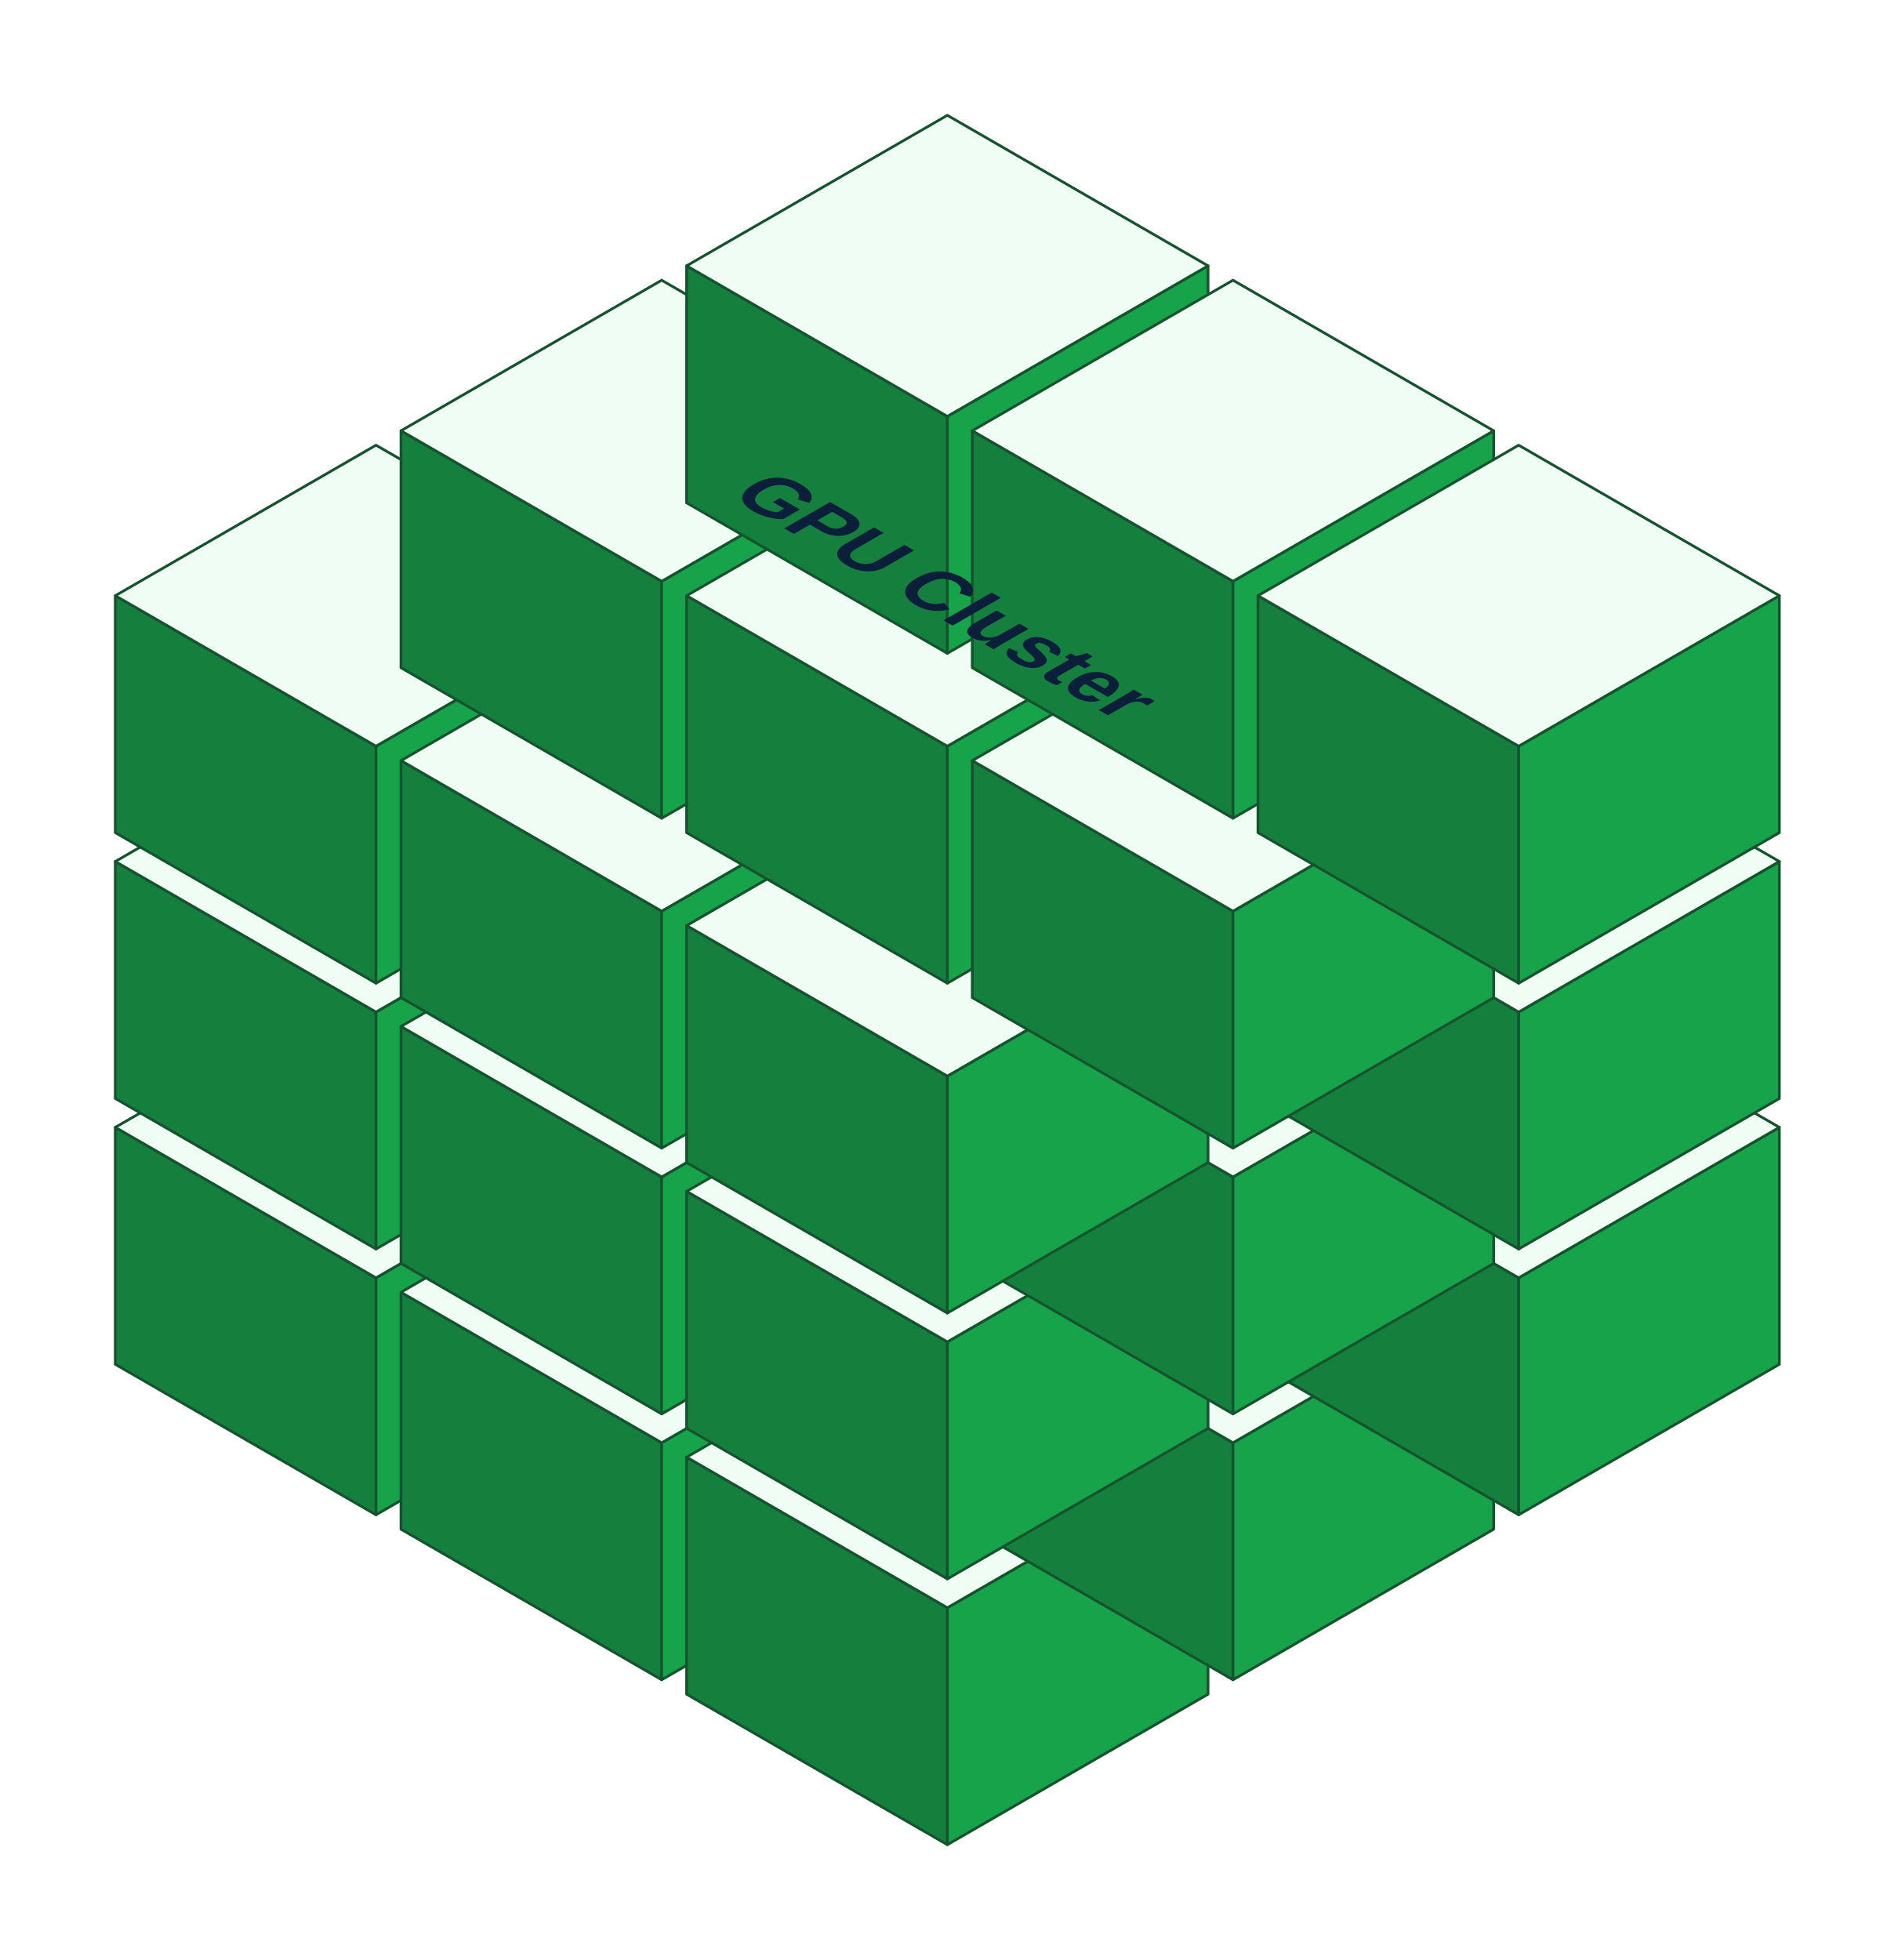
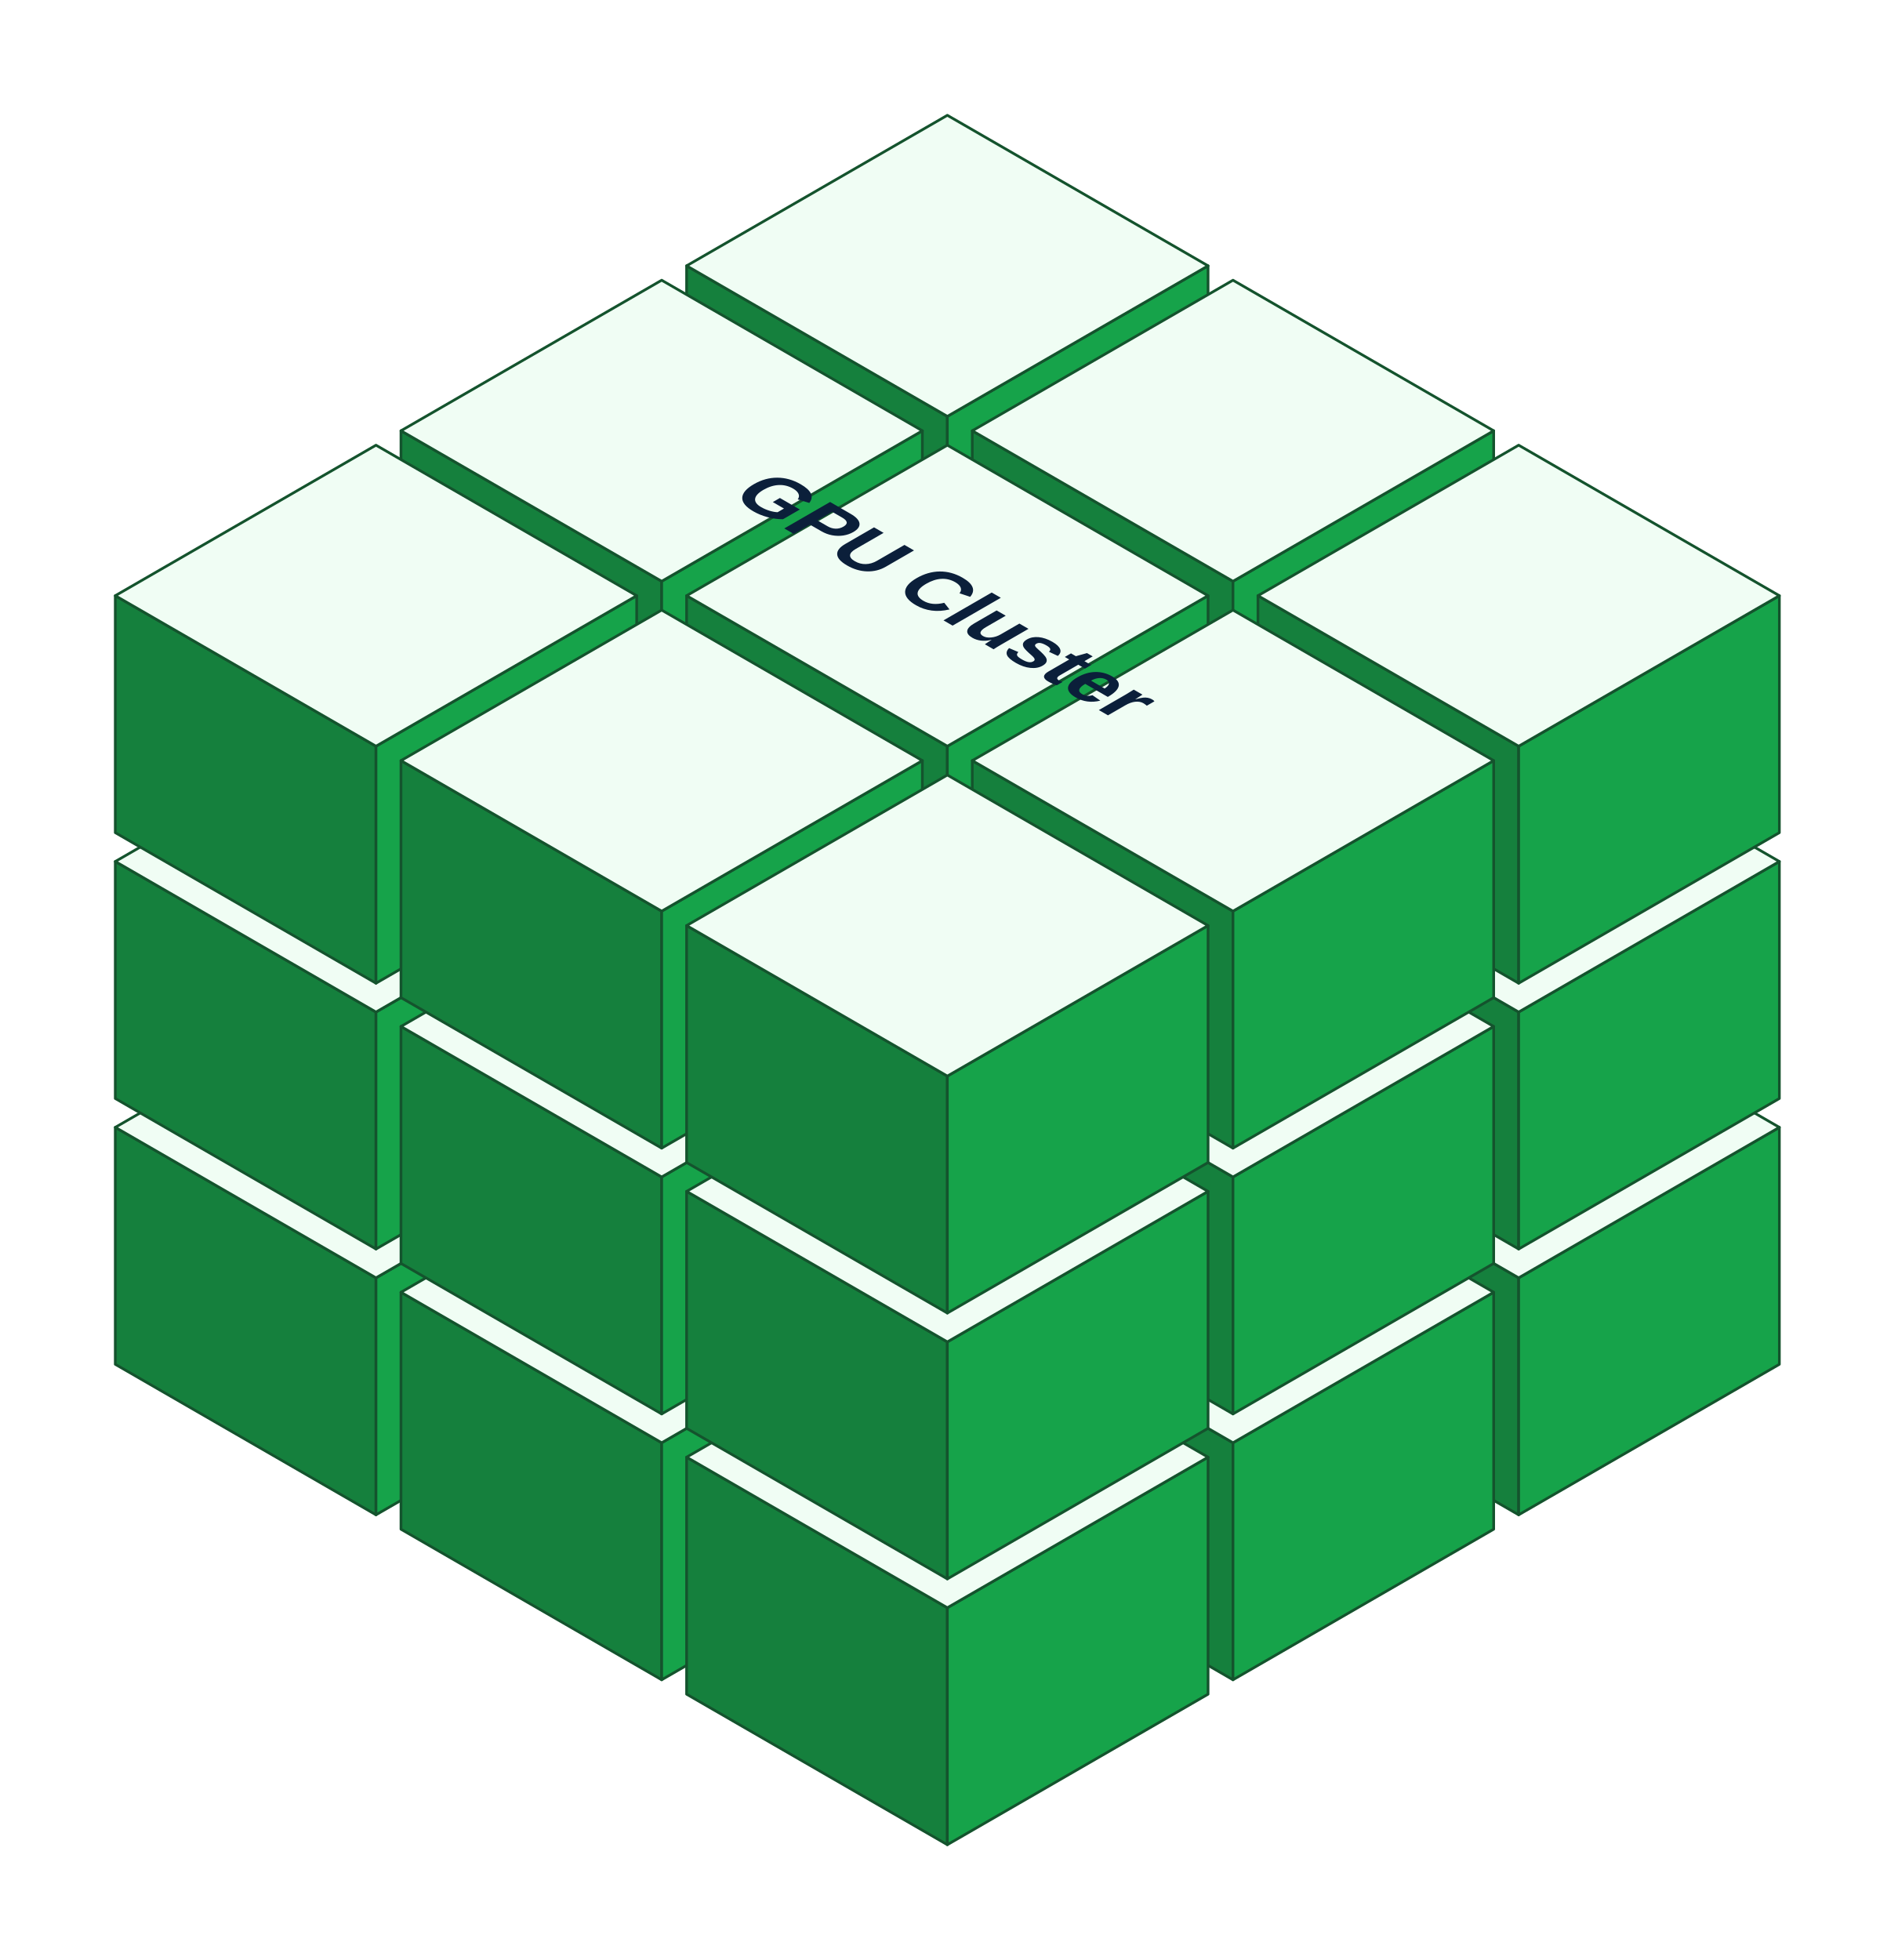
<svg xmlns="http://www.w3.org/2000/svg" viewBox="0 0 395 408" width="395" height="408">
  <g data-face="wrap">
-     <polygon data-face="cell-0-2-0-left" points="24.00,284.00 24.00,234.67 78.27,266.00 78.27,315.33" fill="#15803D" stroke="#14532D" stroke-width="0.56" stroke-linejoin="round" stroke-linecap="round" />
-     <polygon data-face="cell-0-2-0-right" points="132.54,284.00 132.54,234.67 78.27,266.00 78.27,315.33" fill="#16A34A" stroke="#14532D" stroke-width="0.56" stroke-linejoin="round" stroke-linecap="round" />
-     <polygon data-face="cell-0-2-0-top" points="78.27,203.33 132.54,234.67 78.27,266.00 24.00,234.67" fill="#F0FDF4" stroke="#14532D" stroke-width="0.56" stroke-linejoin="round" stroke-linecap="round" />
-     <polygon data-face="cell-1-2-0-left" points="83.47,318.33 83.47,269.00 137.74,300.33 137.74,349.67" fill="#15803D" stroke="#14532D" stroke-width="0.56" stroke-linejoin="round" stroke-linecap="round" />
-     <polygon data-face="cell-1-2-0-right" points="192.01,318.33 192.01,269.00 137.74,300.33 137.74,349.67" fill="#16A34A" stroke="#14532D" stroke-width="0.56" stroke-linejoin="round" stroke-linecap="round" />
-     <polygon data-face="cell-1-2-0-top" points="137.74,237.67 192.01,269.00 137.74,300.33 83.47,269.00" fill="#F0FDF4" stroke="#14532D" stroke-width="0.56" stroke-linejoin="round" stroke-linecap="round" />
-     <polygon data-face="cell-2-2-0-left" points="142.93,352.67 142.93,303.33 197.21,334.67 197.21,384.00" fill="#15803D" stroke="#14532D" stroke-width="0.56" stroke-linejoin="round" stroke-linecap="round" />
-     <polygon data-face="cell-2-2-0-right" points="251.48,352.67 251.48,303.33 197.21,334.67 197.21,384.00" fill="#16A34A" stroke="#14532D" stroke-width="0.56" stroke-linejoin="round" stroke-linecap="round" />
-     <polygon data-face="cell-2-2-0-top" points="197.21,272.00 251.48,303.33 197.21,334.67 142.93,303.33" fill="#F0FDF4" stroke="#14532D" stroke-width="0.56" stroke-linejoin="round" stroke-linecap="round" />
-     <polygon data-face="cell-0-1-0-left" points="83.47,249.67 83.47,200.33 137.74,231.67 137.74,281.00" fill="#15803D" stroke="#14532D" stroke-width="0.56" stroke-linejoin="round" stroke-linecap="round" />
-     <polygon data-face="cell-0-1-0-right" points="192.01,249.67 192.01,200.33 137.74,231.67 137.74,281.00" fill="#16A34A" stroke="#14532D" stroke-width="0.56" stroke-linejoin="round" stroke-linecap="round" />
-     <polygon data-face="cell-0-1-0-top" points="137.74,169.00 192.01,200.33 137.74,231.67 83.47,200.33" fill="#F0FDF4" stroke="#14532D" stroke-width="0.56" stroke-linejoin="round" stroke-linecap="round" />
-     <polygon data-face="cell-1-1-0-left" points="142.93,284.00 142.93,234.67 197.21,266.00 197.21,315.33" fill="#15803D" stroke="#14532D" stroke-width="0.56" stroke-linejoin="round" stroke-linecap="round" />
-     <polygon data-face="cell-1-1-0-right" points="251.48,284.00 251.48,234.67 197.21,266.00 197.21,315.33" fill="#16A34A" stroke="#14532D" stroke-width="0.56" stroke-linejoin="round" stroke-linecap="round" />
-     <polygon data-face="cell-1-1-0-top" points="197.21,203.33 251.48,234.67 197.21,266.00 142.93,234.67" fill="#F0FDF4" stroke="#14532D" stroke-width="0.56" stroke-linejoin="round" stroke-linecap="round" />
-     <polygon data-face="cell-2-1-0-left" points="202.40,318.33 202.40,269.00 256.67,300.33 256.67,349.67" fill="#15803D" stroke="#14532D" stroke-width="0.56" stroke-linejoin="round" stroke-linecap="round" />
-     <polygon data-face="cell-2-1-0-right" points="310.94,318.33 310.94,269.00 256.67,300.33 256.67,349.67" fill="#16A34A" stroke="#14532D" stroke-width="0.56" stroke-linejoin="round" stroke-linecap="round" />
-     <polygon data-face="cell-2-1-0-top" points="256.67,237.67 310.94,269.00 256.67,300.33 202.40,269.00" fill="#F0FDF4" stroke="#14532D" stroke-width="0.56" stroke-linejoin="round" stroke-linecap="round" />
    <polygon data-face="cell-0-0-0-left" points="142.93,215.33 142.93,166.00 197.21,197.33 197.21,246.67" fill="#15803D" stroke="#14532D" stroke-width="0.56" stroke-linejoin="round" stroke-linecap="round" />
    <polygon data-face="cell-0-0-0-right" points="251.48,215.33 251.48,166.00 197.21,197.33 197.21,246.67" fill="#16A34A" stroke="#14532D" stroke-width="0.56" stroke-linejoin="round" stroke-linecap="round" />
    <polygon data-face="cell-0-0-0-top" points="197.21,134.67 251.48,166.00 197.21,197.33 142.93,166.00" fill="#F0FDF4" stroke="#14532D" stroke-width="0.56" stroke-linejoin="round" stroke-linecap="round" />
    <polygon data-face="cell-1-0-0-left" points="202.40,249.67 202.40,200.33 256.67,231.67 256.67,281.00" fill="#15803D" stroke="#14532D" stroke-width="0.56" stroke-linejoin="round" stroke-linecap="round" />
    <polygon data-face="cell-1-0-0-right" points="310.94,249.67 310.94,200.33 256.67,231.67 256.67,281.00" fill="#16A34A" stroke="#14532D" stroke-width="0.56" stroke-linejoin="round" stroke-linecap="round" />
    <polygon data-face="cell-1-0-0-top" points="256.67,169.00 310.94,200.33 256.67,231.67 202.40,200.33" fill="#F0FDF4" stroke="#14532D" stroke-width="0.56" stroke-linejoin="round" stroke-linecap="round" />
+     <polygon data-face="cell-0-1-0-left" points="83.47,249.67 83.47,200.33 137.74,231.67 137.74,281.00" fill="#15803D" stroke="#14532D" stroke-width="0.56" stroke-linejoin="round" stroke-linecap="round" />
+     <polygon data-face="cell-0-1-0-right" points="192.01,249.67 192.01,200.33 137.74,231.67 137.74,281.00" fill="#16A34A" stroke="#14532D" stroke-width="0.56" stroke-linejoin="round" stroke-linecap="round" />
+     <polygon data-face="cell-0-1-0-top" points="137.74,169.00 192.01,200.33 137.74,231.67 83.47,200.33" fill="#F0FDF4" stroke="#14532D" stroke-width="0.56" stroke-linejoin="round" stroke-linecap="round" />
+     <polygon data-face="cell-0-0-1-left" points="142.93,160.00 142.93,110.67 197.21,142.00 197.21,191.33" fill="#15803D" stroke="#14532D" stroke-width="0.56" stroke-linejoin="round" stroke-linecap="round" />
+     <polygon data-face="cell-0-0-1-right" points="251.48,160.00 251.48,110.67 197.21,142.00 197.21,191.33" fill="#16A34A" stroke="#14532D" stroke-width="0.56" stroke-linejoin="round" stroke-linecap="round" />
+     <polygon data-face="cell-0-0-1-top" points="197.21,79.33 251.48,110.67 197.21,142.00 142.93,110.67" fill="#F0FDF4" stroke="#14532D" stroke-width="0.56" stroke-linejoin="round" stroke-linecap="round" />
    <polygon data-face="cell-2-0-0-left" points="261.87,284.00 261.87,234.67 316.14,266.00 316.14,315.33" fill="#15803D" stroke="#14532D" stroke-width="0.56" stroke-linejoin="round" stroke-linecap="round" />
    <polygon data-face="cell-2-0-0-right" points="370.41,284.00 370.41,234.67 316.14,266.00 316.14,315.33" fill="#16A34A" stroke="#14532D" stroke-width="0.56" stroke-linejoin="round" stroke-linecap="round" />
    <polygon data-face="cell-2-0-0-top" points="316.14,203.33 370.41,234.67 316.14,266.00 261.87,234.67" fill="#F0FDF4" stroke="#14532D" stroke-width="0.56" stroke-linejoin="round" stroke-linecap="round" />
+     <polygon data-face="cell-1-1-0-left" points="142.93,284.00 142.93,234.67 197.21,266.00 197.21,315.33" fill="#15803D" stroke="#14532D" stroke-width="0.56" stroke-linejoin="round" stroke-linecap="round" />
+     <polygon data-face="cell-1-1-0-right" points="251.48,284.00 251.48,234.67 197.21,266.00 197.21,315.33" fill="#16A34A" stroke="#14532D" stroke-width="0.56" stroke-linejoin="round" stroke-linecap="round" />
+     <polygon data-face="cell-1-1-0-top" points="197.21,203.33 251.48,234.67 197.21,266.00 142.93,234.67" fill="#F0FDF4" stroke="#14532D" stroke-width="0.56" stroke-linejoin="round" stroke-linecap="round" />
+     <polygon data-face="cell-0-2-0-left" points="24.00,284.00 24.00,234.67 78.27,266.00 78.27,315.33" fill="#15803D" stroke="#14532D" stroke-width="0.56" stroke-linejoin="round" stroke-linecap="round" />
+     <polygon data-face="cell-0-2-0-right" points="132.54,284.00 132.54,234.67 78.27,266.00 78.27,315.33" fill="#16A34A" stroke="#14532D" stroke-width="0.56" stroke-linejoin="round" stroke-linecap="round" />
+     <polygon data-face="cell-0-2-0-top" points="78.27,203.33 132.54,234.67 78.27,266.00 24.00,234.67" fill="#F0FDF4" stroke="#14532D" stroke-width="0.56" stroke-linejoin="round" stroke-linecap="round" />
+     <polygon data-face="cell-1-0-1-left" points="202.40,194.33 202.40,145.00 256.67,176.33 256.67,225.67" fill="#15803D" stroke="#14532D" stroke-width="0.56" stroke-linejoin="round" stroke-linecap="round" />
+     <polygon data-face="cell-1-0-1-right" points="310.94,194.33 310.94,145.00 256.67,176.33 256.67,225.67" fill="#16A34A" stroke="#14532D" stroke-width="0.56" stroke-linejoin="round" stroke-linecap="round" />
+     <polygon data-face="cell-1-0-1-top" points="256.67,113.67 310.94,145.00 256.67,176.33 202.40,145.00" fill="#F0FDF4" stroke="#14532D" stroke-width="0.56" stroke-linejoin="round" stroke-linecap="round" />
+     <polygon data-face="cell-0-1-1-left" points="83.47,194.33 83.47,145.00 137.74,176.33 137.74,225.67" fill="#15803D" stroke="#14532D" stroke-width="0.56" stroke-linejoin="round" stroke-linecap="round" />
+     <polygon data-face="cell-0-1-1-right" points="192.01,194.33 192.01,145.00 137.74,176.33 137.74,225.67" fill="#16A34A" stroke="#14532D" stroke-width="0.56" stroke-linejoin="round" stroke-linecap="round" />
+     <polygon data-face="cell-0-1-1-top" points="137.74,113.67 192.01,145.00 137.74,176.33 83.47,145.00" fill="#F0FDF4" stroke="#14532D" stroke-width="0.56" stroke-linejoin="round" stroke-linecap="round" />
+     <polygon data-face="cell-0-0-2-left" points="142.93,104.67 142.93,55.33 197.21,86.67 197.21,136.00" fill="#15803D" stroke="#14532D" stroke-width="0.56" stroke-linejoin="round" stroke-linecap="round" />
+     <polygon data-face="cell-0-0-2-right" points="251.48,104.67 251.48,55.33 197.21,86.67 197.21,136.00" fill="#16A34A" stroke="#14532D" stroke-width="0.56" stroke-linejoin="round" stroke-linecap="round" />
+     <polygon data-face="cell-0-0-2-top" points="197.21,24.00 251.48,55.33 197.21,86.67 142.93,55.33" fill="#F0FDF4" stroke="#14532D" stroke-width="0.56" stroke-linejoin="round" stroke-linecap="round" />
+     <polygon data-face="cell-2-1-0-left" points="202.40,318.33 202.40,269.00 256.67,300.33 256.67,349.67" fill="#15803D" stroke="#14532D" stroke-width="0.56" stroke-linejoin="round" stroke-linecap="round" />
+     <polygon data-face="cell-2-1-0-right" points="310.94,318.33 310.94,269.00 256.67,300.33 256.67,349.67" fill="#16A34A" stroke="#14532D" stroke-width="0.56" stroke-linejoin="round" stroke-linecap="round" />
+     <polygon data-face="cell-2-1-0-top" points="256.67,237.67 310.94,269.00 256.67,300.33 202.40,269.00" fill="#F0FDF4" stroke="#14532D" stroke-width="0.56" stroke-linejoin="round" stroke-linecap="round" />
+     <polygon data-face="cell-1-2-0-left" points="83.47,318.33 83.47,269.00 137.74,300.33 137.74,349.67" fill="#15803D" stroke="#14532D" stroke-width="0.56" stroke-linejoin="round" stroke-linecap="round" />
+     <polygon data-face="cell-1-2-0-right" points="192.01,318.33 192.01,269.00 137.74,300.33 137.74,349.67" fill="#16A34A" stroke="#14532D" stroke-width="0.56" stroke-linejoin="round" stroke-linecap="round" />
+     <polygon data-face="cell-1-2-0-top" points="137.74,237.67 192.01,269.00 137.74,300.33 83.47,269.00" fill="#F0FDF4" stroke="#14532D" stroke-width="0.56" stroke-linejoin="round" stroke-linecap="round" />
+     <polygon data-face="cell-2-0-1-left" points="261.87,228.67 261.87,179.33 316.14,210.67 316.14,260.00" fill="#15803D" stroke="#14532D" stroke-width="0.56" stroke-linejoin="round" stroke-linecap="round" />
+     <polygon data-face="cell-2-0-1-right" points="370.41,228.67 370.41,179.33 316.14,210.67 316.14,260.00" fill="#16A34A" stroke="#14532D" stroke-width="0.56" stroke-linejoin="round" stroke-linecap="round" />
+     <polygon data-face="cell-2-0-1-top" points="316.14,148.00 370.41,179.33 316.14,210.67 261.87,179.33" fill="#F0FDF4" stroke="#14532D" stroke-width="0.56" stroke-linejoin="round" stroke-linecap="round" />
+     <polygon data-face="cell-1-1-1-left" points="142.93,228.67 142.93,179.33 197.21,210.67 197.21,260.00" fill="#15803D" stroke="#14532D" stroke-width="0.56" stroke-linejoin="round" stroke-linecap="round" />
+     <polygon data-face="cell-1-1-1-right" points="251.48,228.67 251.48,179.33 197.21,210.67 197.21,260.00" fill="#16A34A" stroke="#14532D" stroke-width="0.56" stroke-linejoin="round" stroke-linecap="round" />
+     <polygon data-face="cell-1-1-1-top" points="197.21,148.00 251.48,179.33 197.21,210.67 142.93,179.33" fill="#F0FDF4" stroke="#14532D" stroke-width="0.56" stroke-linejoin="round" stroke-linecap="round" />
    <polygon data-face="cell-0-2-1-left" points="24.00,228.67 24.00,179.33 78.27,210.67 78.27,260.00" fill="#15803D" stroke="#14532D" stroke-width="0.56" stroke-linejoin="round" stroke-linecap="round" />
    <polygon data-face="cell-0-2-1-right" points="132.54,228.67 132.54,179.33 78.27,210.67 78.27,260.00" fill="#16A34A" stroke="#14532D" stroke-width="0.56" stroke-linejoin="round" stroke-linecap="round" />
    <polygon data-face="cell-0-2-1-top" points="78.27,148.00 132.54,179.33 78.27,210.67 24.00,179.33" fill="#F0FDF4" stroke="#14532D" stroke-width="0.56" stroke-linejoin="round" stroke-linecap="round" />
+     <polygon data-face="cell-1-0-2-left" points="202.40,139.00 202.40,89.67 256.67,121.00 256.67,170.33" fill="#15803D" stroke="#14532D" stroke-width="0.56" stroke-linejoin="round" stroke-linecap="round" />
+     <polygon data-face="cell-1-0-2-right" points="310.94,139.00 310.94,89.67 256.67,121.00 256.67,170.33" fill="#16A34A" stroke="#14532D" stroke-width="0.56" stroke-linejoin="round" stroke-linecap="round" />
+     <polygon data-face="cell-1-0-2-top" points="256.67,58.33 310.94,89.67 256.67,121.00 202.40,89.67" fill="#F0FDF4" stroke="#14532D" stroke-width="0.56" stroke-linejoin="round" stroke-linecap="round" />
+     <polygon data-face="cell-0-1-2-left" points="83.47,139.00 83.47,89.67 137.74,121.00 137.74,170.33" fill="#15803D" stroke="#14532D" stroke-width="0.56" stroke-linejoin="round" stroke-linecap="round" />
+     <polygon data-face="cell-0-1-2-right" points="192.01,139.00 192.01,89.67 137.74,121.00 137.74,170.33" fill="#16A34A" stroke="#14532D" stroke-width="0.56" stroke-linejoin="round" stroke-linecap="round" />
+     <polygon data-face="cell-0-1-2-top" points="137.74,58.33 192.01,89.67 137.74,121.00 83.47,89.67" fill="#F0FDF4" stroke="#14532D" stroke-width="0.56" stroke-linejoin="round" stroke-linecap="round" />
+     <polygon data-face="cell-2-2-0-left" points="142.93,352.67 142.93,303.33 197.21,334.67 197.21,384.00" fill="#15803D" stroke="#14532D" stroke-width="0.56" stroke-linejoin="round" stroke-linecap="round" />
+     <polygon data-face="cell-2-2-0-right" points="251.48,352.67 251.48,303.33 197.21,334.67 197.21,384.00" fill="#16A34A" stroke="#14532D" stroke-width="0.56" stroke-linejoin="round" stroke-linecap="round" />
+     <polygon data-face="cell-2-2-0-top" points="197.21,272.00 251.48,303.33 197.21,334.67 142.93,303.33" fill="#F0FDF4" stroke="#14532D" stroke-width="0.56" stroke-linejoin="round" stroke-linecap="round" />
+     <polygon data-face="cell-2-1-1-left" points="202.40,263.00 202.40,213.67 256.67,245.00 256.67,294.33" fill="#15803D" stroke="#14532D" stroke-width="0.56" stroke-linejoin="round" stroke-linecap="round" />
+     <polygon data-face="cell-2-1-1-right" points="310.94,263.00 310.94,213.67 256.67,245.00 256.67,294.33" fill="#16A34A" stroke="#14532D" stroke-width="0.56" stroke-linejoin="round" stroke-linecap="round" />
+     <polygon data-face="cell-2-1-1-top" points="256.67,182.33 310.94,213.67 256.67,245.00 202.40,213.67" fill="#F0FDF4" stroke="#14532D" stroke-width="0.56" stroke-linejoin="round" stroke-linecap="round" />
    <polygon data-face="cell-1-2-1-left" points="83.47,263.00 83.47,213.67 137.74,245.00 137.74,294.33" fill="#15803D" stroke="#14532D" stroke-width="0.56" stroke-linejoin="round" stroke-linecap="round" />
    <polygon data-face="cell-1-2-1-right" points="192.01,263.00 192.01,213.67 137.74,245.00 137.74,294.33" fill="#16A34A" stroke="#14532D" stroke-width="0.56" stroke-linejoin="round" stroke-linecap="round" />
    <polygon data-face="cell-1-2-1-top" points="137.74,182.33 192.01,213.67 137.74,245.00 83.47,213.67" fill="#F0FDF4" stroke="#14532D" stroke-width="0.56" stroke-linejoin="round" stroke-linecap="round" />
+     <polygon data-face="cell-2-0-2-left" points="261.87,173.33 261.87,124.00 316.14,155.33 316.14,204.67" fill="#15803D" stroke="#14532D" stroke-width="0.56" stroke-linejoin="round" stroke-linecap="round" />
+     <polygon data-face="cell-2-0-2-right" points="370.41,173.33 370.41,124.00 316.14,155.33 316.14,204.67" fill="#16A34A" stroke="#14532D" stroke-width="0.56" stroke-linejoin="round" stroke-linecap="round" />
+     <polygon data-face="cell-2-0-2-top" points="316.14,92.67 370.41,124.00 316.14,155.33 261.87,124.00" fill="#F0FDF4" stroke="#14532D" stroke-width="0.56" stroke-linejoin="round" stroke-linecap="round" />
+     <polygon data-face="cell-1-1-2-left" points="142.93,173.33 142.93,124.00 197.21,155.33 197.21,204.67" fill="#15803D" stroke="#14532D" stroke-width="0.56" stroke-linejoin="round" stroke-linecap="round" />
+     <polygon data-face="cell-1-1-2-right" points="251.48,173.33 251.48,124.00 197.21,155.33 197.21,204.67" fill="#16A34A" stroke="#14532D" stroke-width="0.56" stroke-linejoin="round" stroke-linecap="round" />
+     <polygon data-face="cell-1-1-2-top" points="197.21,92.67 251.48,124.00 197.21,155.33 142.93,124.00" fill="#F0FDF4" stroke="#14532D" stroke-width="0.56" stroke-linejoin="round" stroke-linecap="round" />
+     <polygon data-face="cell-0-2-2-left" points="24.00,173.33 24.00,124.00 78.27,155.33 78.27,204.67" fill="#15803D" stroke="#14532D" stroke-width="0.56" stroke-linejoin="round" stroke-linecap="round" />
+     <polygon data-face="cell-0-2-2-right" points="132.54,173.33 132.54,124.00 78.27,155.33 78.27,204.67" fill="#16A34A" stroke="#14532D" stroke-width="0.56" stroke-linejoin="round" stroke-linecap="round" />
+     <polygon data-face="cell-0-2-2-top" points="78.27,92.67 132.54,124.00 78.27,155.33 24.00,124.00" fill="#F0FDF4" stroke="#14532D" stroke-width="0.56" stroke-linejoin="round" stroke-linecap="round" />
    <polygon data-face="cell-2-2-1-left" points="142.93,297.33 142.93,248.00 197.21,279.33 197.21,328.67" fill="#15803D" stroke="#14532D" stroke-width="0.56" stroke-linejoin="round" stroke-linecap="round" />
    <polygon data-face="cell-2-2-1-right" points="251.48,297.33 251.48,248.00 197.21,279.33 197.21,328.67" fill="#16A34A" stroke="#14532D" stroke-width="0.56" stroke-linejoin="round" stroke-linecap="round" />
    <polygon data-face="cell-2-2-1-top" points="197.21,216.67 251.48,248.00 197.21,279.33 142.93,248.00" fill="#F0FDF4" stroke="#14532D" stroke-width="0.56" stroke-linejoin="round" stroke-linecap="round" />
-     <polygon data-face="cell-0-1-1-left" points="83.47,194.33 83.47,145.00 137.74,176.33 137.74,225.67" fill="#15803D" stroke="#14532D" stroke-width="0.56" stroke-linejoin="round" stroke-linecap="round" />
-     <polygon data-face="cell-0-1-1-right" points="192.01,194.33 192.01,145.00 137.74,176.33 137.74,225.67" fill="#16A34A" stroke="#14532D" stroke-width="0.56" stroke-linejoin="round" stroke-linecap="round" />
-     <polygon data-face="cell-0-1-1-top" points="137.74,113.67 192.01,145.00 137.74,176.33 83.47,145.00" fill="#F0FDF4" stroke="#14532D" stroke-width="0.56" stroke-linejoin="round" stroke-linecap="round" />
-     <polygon data-face="cell-1-1-1-left" points="142.93,228.67 142.93,179.33 197.21,210.67 197.21,260.00" fill="#15803D" stroke="#14532D" stroke-width="0.56" stroke-linejoin="round" stroke-linecap="round" />
-     <polygon data-face="cell-1-1-1-right" points="251.48,228.67 251.48,179.33 197.21,210.67 197.21,260.00" fill="#16A34A" stroke="#14532D" stroke-width="0.56" stroke-linejoin="round" stroke-linecap="round" />
-     <polygon data-face="cell-1-1-1-top" points="197.21,148.00 251.48,179.33 197.21,210.67 142.93,179.33" fill="#F0FDF4" stroke="#14532D" stroke-width="0.56" stroke-linejoin="round" stroke-linecap="round" />
-     <polygon data-face="cell-2-1-1-left" points="202.40,263.00 202.40,213.67 256.67,245.00 256.67,294.33" fill="#15803D" stroke="#14532D" stroke-width="0.56" stroke-linejoin="round" stroke-linecap="round" />
-     <polygon data-face="cell-2-1-1-right" points="310.94,263.00 310.94,213.67 256.67,245.00 256.67,294.33" fill="#16A34A" stroke="#14532D" stroke-width="0.56" stroke-linejoin="round" stroke-linecap="round" />
-     <polygon data-face="cell-2-1-1-top" points="256.67,182.33 310.94,213.67 256.67,245.00 202.40,213.67" fill="#F0FDF4" stroke="#14532D" stroke-width="0.56" stroke-linejoin="round" stroke-linecap="round" />
-     <polygon data-face="cell-0-0-1-left" points="142.93,160.00 142.93,110.67 197.21,142.00 197.21,191.33" fill="#15803D" stroke="#14532D" stroke-width="0.56" stroke-linejoin="round" stroke-linecap="round" />
-     <polygon data-face="cell-0-0-1-right" points="251.48,160.00 251.48,110.67 197.21,142.00 197.21,191.33" fill="#16A34A" stroke="#14532D" stroke-width="0.56" stroke-linejoin="round" stroke-linecap="round" />
-     <polygon data-face="cell-0-0-1-top" points="197.21,79.33 251.48,110.67 197.21,142.00 142.93,110.67" fill="#F0FDF4" stroke="#14532D" stroke-width="0.56" stroke-linejoin="round" stroke-linecap="round" />
-     <polygon data-face="cell-1-0-1-left" points="202.40,194.33 202.40,145.00 256.67,176.33 256.67,225.67" fill="#15803D" stroke="#14532D" stroke-width="0.56" stroke-linejoin="round" stroke-linecap="round" />
-     <polygon data-face="cell-1-0-1-right" points="310.94,194.33 310.94,145.00 256.67,176.33 256.67,225.67" fill="#16A34A" stroke="#14532D" stroke-width="0.56" stroke-linejoin="round" stroke-linecap="round" />
-     <polygon data-face="cell-1-0-1-top" points="256.67,113.67 310.94,145.00 256.67,176.33 202.40,145.00" fill="#F0FDF4" stroke="#14532D" stroke-width="0.56" stroke-linejoin="round" stroke-linecap="round" />
-     <polygon data-face="cell-2-0-1-left" points="261.87,228.67 261.87,179.33 316.14,210.67 316.14,260.00" fill="#15803D" stroke="#14532D" stroke-width="0.56" stroke-linejoin="round" stroke-linecap="round" />
-     <polygon data-face="cell-2-0-1-right" points="370.41,228.67 370.41,179.33 316.14,210.67 316.14,260.00" fill="#16A34A" stroke="#14532D" stroke-width="0.56" stroke-linejoin="round" stroke-linecap="round" />
-     <polygon data-face="cell-2-0-1-top" points="316.14,148.00 370.41,179.33 316.14,210.67 261.87,179.33" fill="#F0FDF4" stroke="#14532D" stroke-width="0.56" stroke-linejoin="round" stroke-linecap="round" />
-     <polygon data-face="cell-0-2-2-left" points="24.00,173.33 24.00,124.00 78.27,155.33 78.27,204.67" fill="#15803D" stroke="#14532D" stroke-width="0.56" stroke-linejoin="round" stroke-linecap="round" />
-     <polygon data-face="cell-0-2-2-right" points="132.54,173.33 132.54,124.00 78.27,155.33 78.27,204.67" fill="#16A34A" stroke="#14532D" stroke-width="0.56" stroke-linejoin="round" stroke-linecap="round" />
-     <polygon data-face="cell-0-2-2-top" points="78.27,92.67 132.54,124.00 78.27,155.33 24.00,124.00" fill="#F0FDF4" stroke="#14532D" stroke-width="0.56" stroke-linejoin="round" stroke-linecap="round" />
+     <polygon data-face="cell-2-1-2-left" points="202.40,207.67 202.40,158.33 256.67,189.67 256.67,239.00" fill="#15803D" stroke="#14532D" stroke-width="0.56" stroke-linejoin="round" stroke-linecap="round" />
+     <polygon data-face="cell-2-1-2-right" points="310.94,207.67 310.94,158.33 256.67,189.67 256.67,239.00" fill="#16A34A" stroke="#14532D" stroke-width="0.56" stroke-linejoin="round" stroke-linecap="round" />
+     <polygon data-face="cell-2-1-2-top" points="256.67,127.00 310.94,158.33 256.67,189.67 202.40,158.33" fill="#F0FDF4" stroke="#14532D" stroke-width="0.56" stroke-linejoin="round" stroke-linecap="round" />
    <polygon data-face="cell-1-2-2-left" points="83.47,207.67 83.47,158.33 137.74,189.67 137.74,239.00" fill="#15803D" stroke="#14532D" stroke-width="0.56" stroke-linejoin="round" stroke-linecap="round" />
    <polygon data-face="cell-1-2-2-right" points="192.01,207.67 192.01,158.33 137.74,189.67 137.74,239.00" fill="#16A34A" stroke="#14532D" stroke-width="0.56" stroke-linejoin="round" stroke-linecap="round" />
    <polygon data-face="cell-1-2-2-top" points="137.74,127.00 192.01,158.33 137.74,189.67 83.47,158.33" fill="#F0FDF4" stroke="#14532D" stroke-width="0.56" stroke-linejoin="round" stroke-linecap="round" />
    <polygon data-face="cell-2-2-2-left" points="142.93,242.00 142.93,192.67 197.21,224.00 197.21,273.33" fill="#15803D" stroke="#14532D" stroke-width="0.56" stroke-linejoin="round" stroke-linecap="round" />
    <polygon data-face="cell-2-2-2-right" points="251.48,242.00 251.48,192.67 197.21,224.00 197.21,273.33" fill="#16A34A" stroke="#14532D" stroke-width="0.56" stroke-linejoin="round" stroke-linecap="round" />
    <polygon data-face="cell-2-2-2-top" points="197.21,161.33 251.48,192.67 197.21,224.00 142.93,192.67" fill="#F0FDF4" stroke="#14532D" stroke-width="0.56" stroke-linejoin="round" stroke-linecap="round" />
-     <polygon data-face="cell-0-1-2-left" points="83.47,139.00 83.47,89.67 137.74,121.00 137.74,170.33" fill="#15803D" stroke="#14532D" stroke-width="0.56" stroke-linejoin="round" stroke-linecap="round" />
-     <polygon data-face="cell-0-1-2-right" points="192.01,139.00 192.01,89.67 137.74,121.00 137.74,170.33" fill="#16A34A" stroke="#14532D" stroke-width="0.56" stroke-linejoin="round" stroke-linecap="round" />
-     <polygon data-face="cell-0-1-2-top" points="137.74,58.33 192.01,89.67 137.74,121.00 83.47,89.67" fill="#F0FDF4" stroke="#14532D" stroke-width="0.56" stroke-linejoin="round" stroke-linecap="round" />
-     <polygon data-face="cell-1-1-2-left" points="142.93,173.33 142.93,124.00 197.21,155.33 197.21,204.67" fill="#15803D" stroke="#14532D" stroke-width="0.56" stroke-linejoin="round" stroke-linecap="round" />
-     <polygon data-face="cell-1-1-2-right" points="251.48,173.33 251.48,124.00 197.21,155.33 197.21,204.67" fill="#16A34A" stroke="#14532D" stroke-width="0.56" stroke-linejoin="round" stroke-linecap="round" />
-     <polygon data-face="cell-1-1-2-top" points="197.21,92.67 251.48,124.00 197.21,155.33 142.93,124.00" fill="#F0FDF4" stroke="#14532D" stroke-width="0.56" stroke-linejoin="round" stroke-linecap="round" />
-     <polygon data-face="cell-2-1-2-left" points="202.40,207.67 202.40,158.33 256.67,189.67 256.67,239.00" fill="#15803D" stroke="#14532D" stroke-width="0.56" stroke-linejoin="round" stroke-linecap="round" />
-     <polygon data-face="cell-2-1-2-right" points="310.94,207.67 310.94,158.33 256.67,189.67 256.67,239.00" fill="#16A34A" stroke="#14532D" stroke-width="0.56" stroke-linejoin="round" stroke-linecap="round" />
-     <polygon data-face="cell-2-1-2-top" points="256.67,127.00 310.94,158.33 256.67,189.67 202.40,158.33" fill="#F0FDF4" stroke="#14532D" stroke-width="0.56" stroke-linejoin="round" stroke-linecap="round" />
-     <polygon data-face="cell-0-0-2-left" points="142.93,104.67 142.93,55.33 197.21,86.67 197.21,136.00" fill="#15803D" stroke="#14532D" stroke-width="0.56" stroke-linejoin="round" stroke-linecap="round" />
-     <polygon data-face="cell-0-0-2-right" points="251.48,104.67 251.48,55.33 197.21,86.67 197.21,136.00" fill="#16A34A" stroke="#14532D" stroke-width="0.56" stroke-linejoin="round" stroke-linecap="round" />
-     <polygon data-face="cell-0-0-2-top" points="197.21,24.00 251.48,55.33 197.21,86.67 142.93,55.33" fill="#F0FDF4" stroke="#14532D" stroke-width="0.56" stroke-linejoin="round" stroke-linecap="round" />
-     <polygon data-face="cell-1-0-2-left" points="202.40,139.00 202.40,89.67 256.67,121.00 256.67,170.33" fill="#15803D" stroke="#14532D" stroke-width="0.56" stroke-linejoin="round" stroke-linecap="round" />
-     <polygon data-face="cell-1-0-2-right" points="310.94,139.00 310.94,89.67 256.67,121.00 256.67,170.33" fill="#16A34A" stroke="#14532D" stroke-width="0.56" stroke-linejoin="round" stroke-linecap="round" />
-     <polygon data-face="cell-1-0-2-top" points="256.67,58.33 310.94,89.67 256.67,121.00 202.40,89.67" fill="#F0FDF4" stroke="#14532D" stroke-width="0.56" stroke-linejoin="round" stroke-linecap="round" />
-     <polygon data-face="cell-2-0-2-left" points="261.87,173.33 261.87,124.00 316.14,155.33 316.14,204.67" fill="#15803D" stroke="#14532D" stroke-width="0.56" stroke-linejoin="round" stroke-linecap="round" />
-     <polygon data-face="cell-2-0-2-right" points="370.41,173.33 370.41,124.00 316.14,155.33 316.14,204.67" fill="#16A34A" stroke="#14532D" stroke-width="0.56" stroke-linejoin="round" stroke-linecap="round" />
-     <polygon data-face="cell-2-0-2-top" points="316.14,92.67 370.41,124.00 316.14,155.33 261.87,124.00" fill="#F0FDF4" stroke="#14532D" stroke-width="0.56" stroke-linejoin="round" stroke-linecap="round" />
    <g data-face="top-content" transform="matrix(0.866 0.5 -0.866 0.5 197.21 24.00)">
      <text x="100.00" y="100.00" dy=".35em" font-family="Helvetica Neue, Arial, sans-serif" font-size="16.00" font-weight="600" fill="#0B1F3A" text-anchor="middle">GPU Cluster</text>
    </g>
  </g>
</svg>
